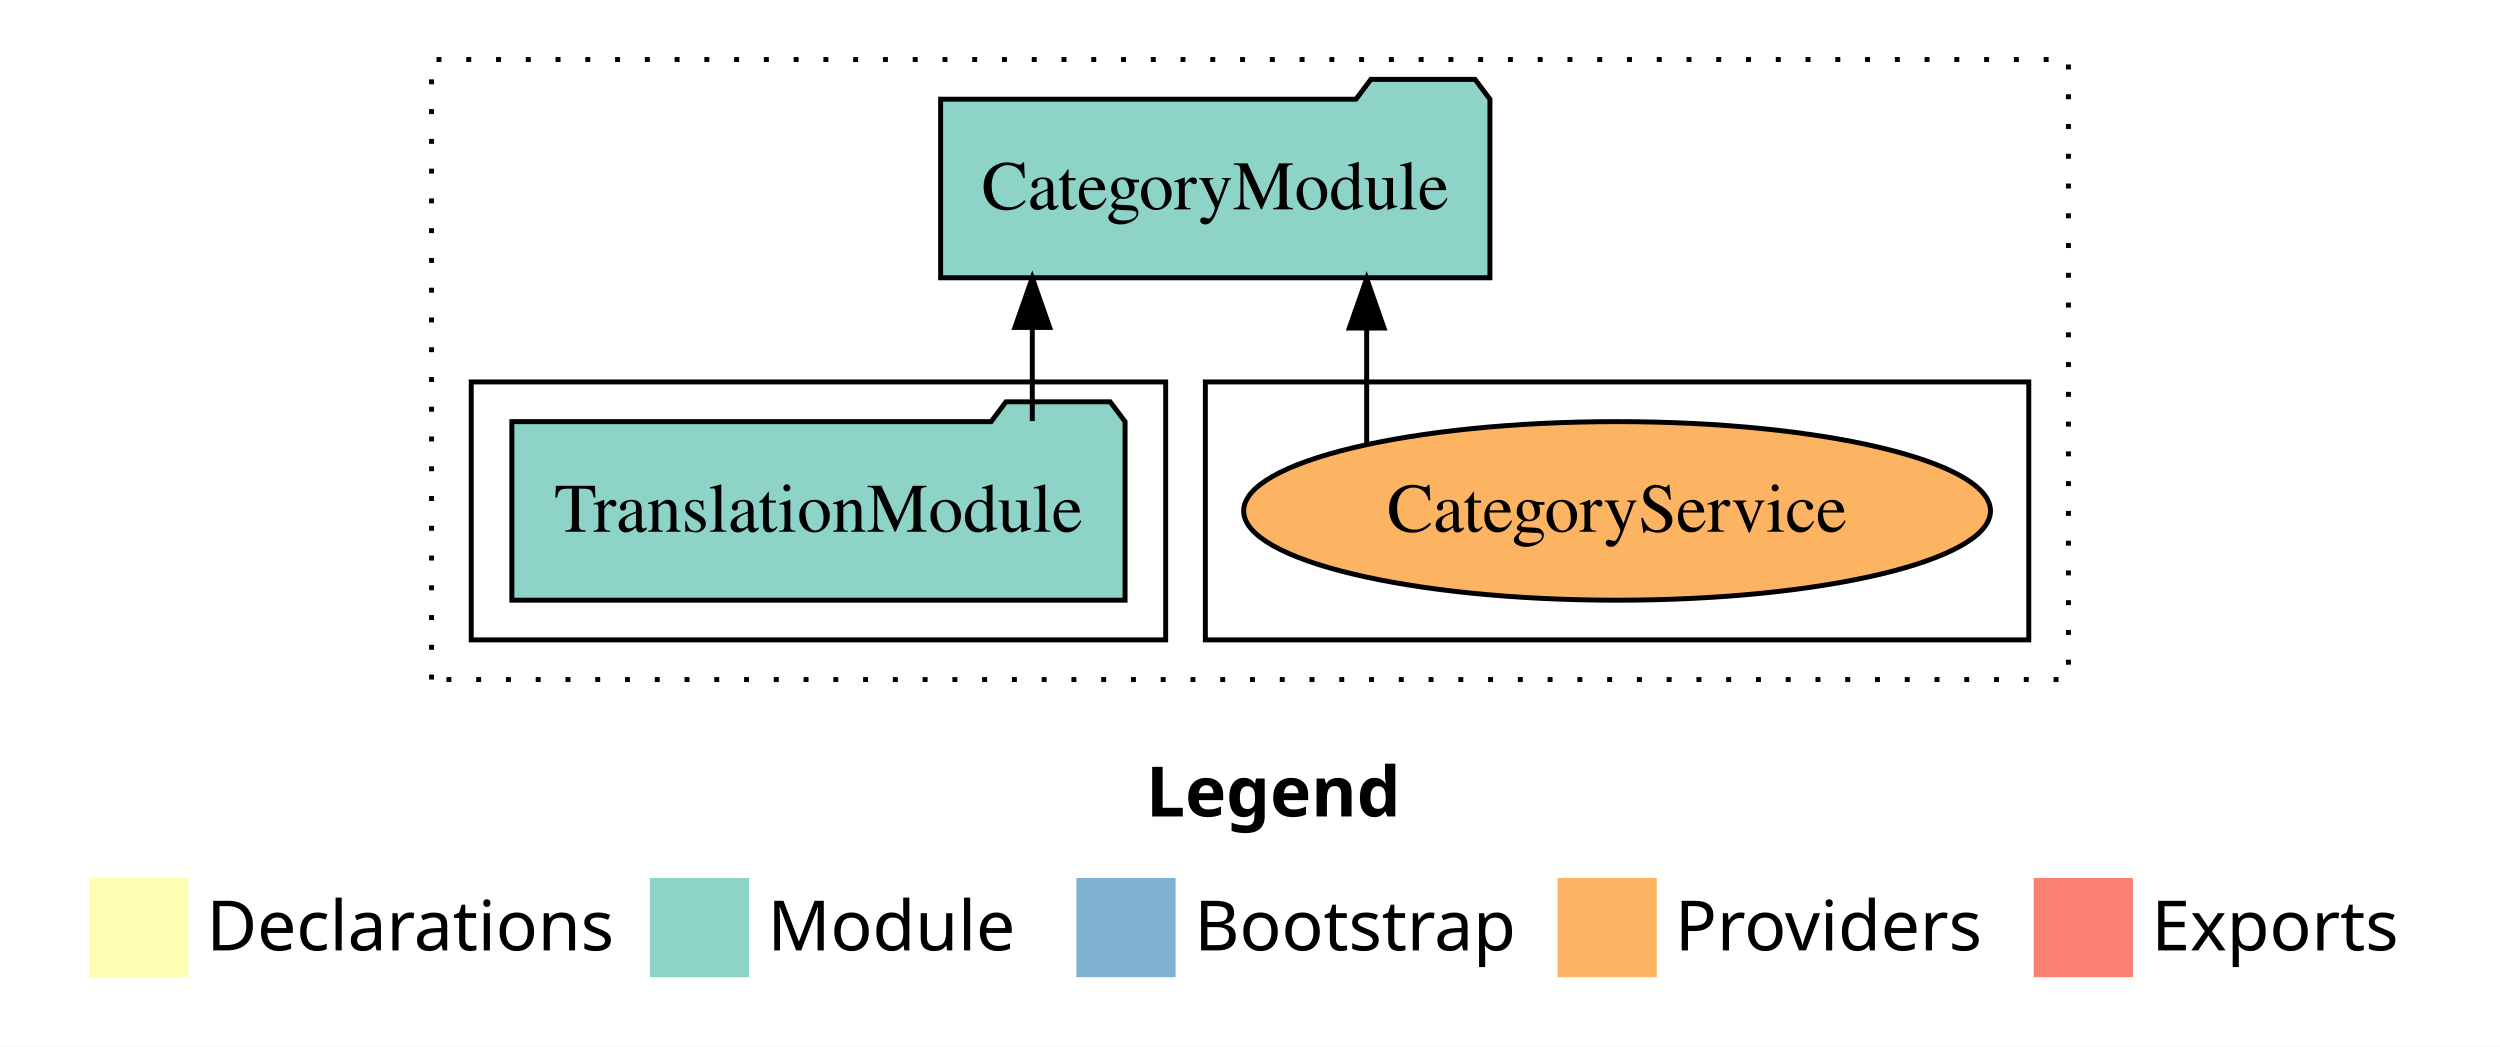
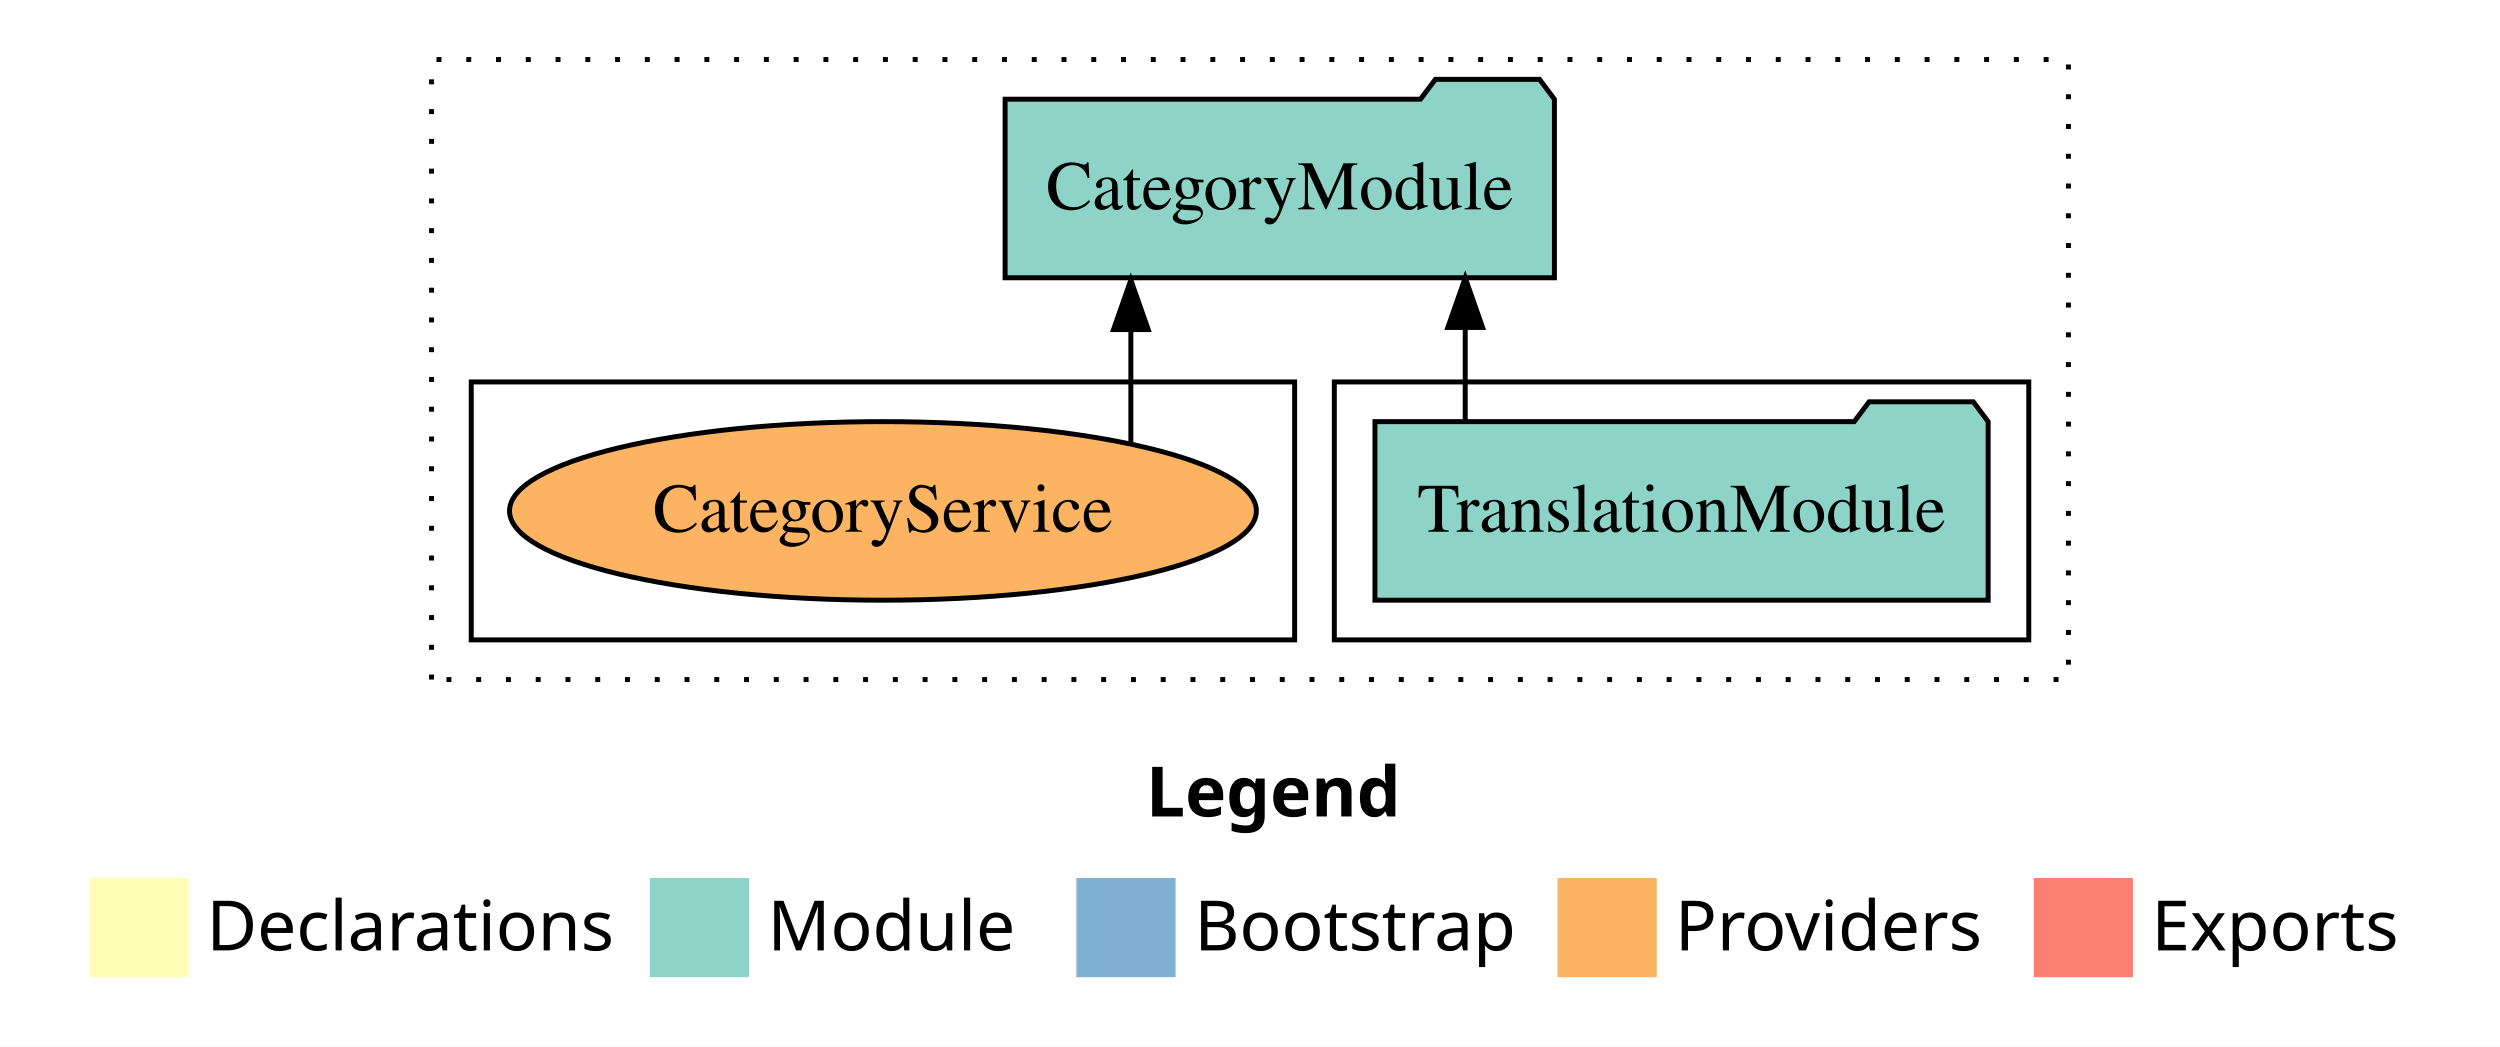
<svg xmlns="http://www.w3.org/2000/svg" width="504pt" height="211pt" viewBox="0.00 0.00 504.00 211.00">
  <g id="graph0" class="graph" transform="scale(1 1) rotate(0) translate(4 207)">
    <polygon fill="white" stroke="transparent" points="-4,4 -4,-207 500,-207 500,4 -4,4" />
    <text text-anchor="start" x="227.01" y="-42.4" font-family="Times-12" font-weight="bold" font-size="14.00">Legend</text>
    <polygon fill="#ffffb3" stroke="transparent" points="14,-10 14,-30 34,-30 34,-10 14,-10" />
    <text text-anchor="start" x="37.63" y="-15.4" font-family="Times-12" font-size="14.00">  Declarations</text>
    <polygon fill="#8dd3c7" stroke="transparent" points="127,-10 127,-30 147,-30 147,-10 127,-10" />
    <text text-anchor="start" x="150.73" y="-15.4" font-family="Times-12" font-size="14.00">  Module</text>
    <polygon fill="#80b1d3" stroke="transparent" points="213,-10 213,-30 233,-30 233,-10 213,-10" />
    <text text-anchor="start" x="236.78" y="-15.4" font-family="Times-12" font-size="14.00">  Bootstrap</text>
    <polygon fill="#fdb462" stroke="transparent" points="310,-10 310,-30 330,-30 330,-10 310,-10" />
    <text text-anchor="start" x="333.67" y="-15.4" font-family="Times-12" font-size="14.00">  Providers</text>
    <polygon fill="#fb8072" stroke="transparent" points="406,-10 406,-30 426,-30 426,-10 406,-10" />
    <text text-anchor="start" x="429.73" y="-15.4" font-family="Times-12" font-size="14.00">  Exports</text>
    <g id="clust1" class="cluster">
      <polygon fill="none" stroke="black" stroke-dasharray="1,5" points="83,-70 83,-195 413,-195 413,-70 83,-70" />
    </g>
+     <g id="clust3" class="cluster">
+       <polygon fill="none" stroke="black" points="265,-78 265,-130 405,-130 405,-78 265,-78" />
+     </g>
    <g id="clust6" class="cluster">
-       <polygon fill="none" stroke="black" points="239,-78 239,-130 405,-130 405,-78 239,-78" />
-     </g>
-     <g id="clust3" class="cluster">
-       <polygon fill="none" stroke="black" points="91,-78 91,-130 231,-130 231,-78 91,-78" />
+       <polygon fill="none" stroke="black" points="91,-78 91,-130 257,-130 257,-78 91,-78" />
    </g>
    <g id="node1" class="node">
-       <polygon fill="#8dd3c7" stroke="black" points="222.81,-122 219.81,-126 198.81,-126 195.81,-122 99.19,-122 99.19,-86 222.81,-86 222.81,-122" />
-       <text text-anchor="middle" x="161" y="-99.8" font-family="Times,serif" font-size="14.00">TranslationModule</text>
+       <polygon fill="#8dd3c7" stroke="black" points="396.81,-122 393.81,-126 372.81,-126 369.81,-122 273.19,-122 273.19,-86 396.81,-86 396.81,-122" />
+       <text text-anchor="middle" x="335" y="-99.8" font-family="Times,serif" font-size="14.00">TranslationModule</text>
    </g>
    <g id="node2" class="node">
-       <polygon fill="#8dd3c7" stroke="black" points="296.37,-187 293.37,-191 272.37,-191 269.37,-187 185.63,-187 185.63,-151 296.37,-151 296.37,-187" />
-       <text text-anchor="middle" x="241" y="-164.8" font-family="Times,serif" font-size="14.00">CategoryModule</text>
+       <polygon fill="#8dd3c7" stroke="black" points="309.37,-187 306.37,-191 285.37,-191 282.37,-187 198.63,-187 198.63,-151 309.37,-151 309.37,-187" />
+       <text text-anchor="middle" x="254" y="-164.8" font-family="Times,serif" font-size="14.00">CategoryModule</text>
    </g>
    <g id="edge1" class="edge">
-       <path fill="none" stroke="black" d="M204.11,-122.11C204.11,-122.11 204.11,-140.99 204.11,-140.99" />
-       <polygon fill="black" stroke="black" points="200.61,-140.99 204.11,-150.99 207.61,-140.99 200.61,-140.99" />
+       <path fill="none" stroke="black" d="M291.39,-122.11C291.39,-122.11 291.39,-140.99 291.39,-140.99" />
+       <polygon fill="black" stroke="black" points="287.89,-140.99 291.39,-150.99 294.89,-140.99 287.89,-140.99" />
    </g>
    <g id="node3" class="node">
-       <ellipse fill="#fdb462" stroke="black" cx="322" cy="-104" rx="75.28" ry="18" />
-       <text text-anchor="middle" x="322" y="-99.8" font-family="Times,serif" font-size="14.00">CategoryService</text>
+       <ellipse fill="#fdb462" stroke="black" cx="174" cy="-104" rx="75.28" ry="18" />
+       <text text-anchor="middle" x="174" y="-99.8" font-family="Times,serif" font-size="14.00">CategoryService</text>
    </g>
    <g id="edge2" class="edge">
-       <path fill="none" stroke="black" d="M271.52,-117.47C271.52,-117.47 271.52,-140.86 271.52,-140.86" />
-       <polygon fill="black" stroke="black" points="268.02,-140.86 271.52,-150.86 275.02,-140.86 268.02,-140.86" />
+       <path fill="none" stroke="black" d="M223.98,-117.78C223.98,-117.78 223.98,-140.55 223.98,-140.55" />
+       <polygon fill="black" stroke="black" points="220.48,-140.55 223.98,-150.55 227.48,-140.55 220.48,-140.55" />
    </g>
  </g>
</svg>
